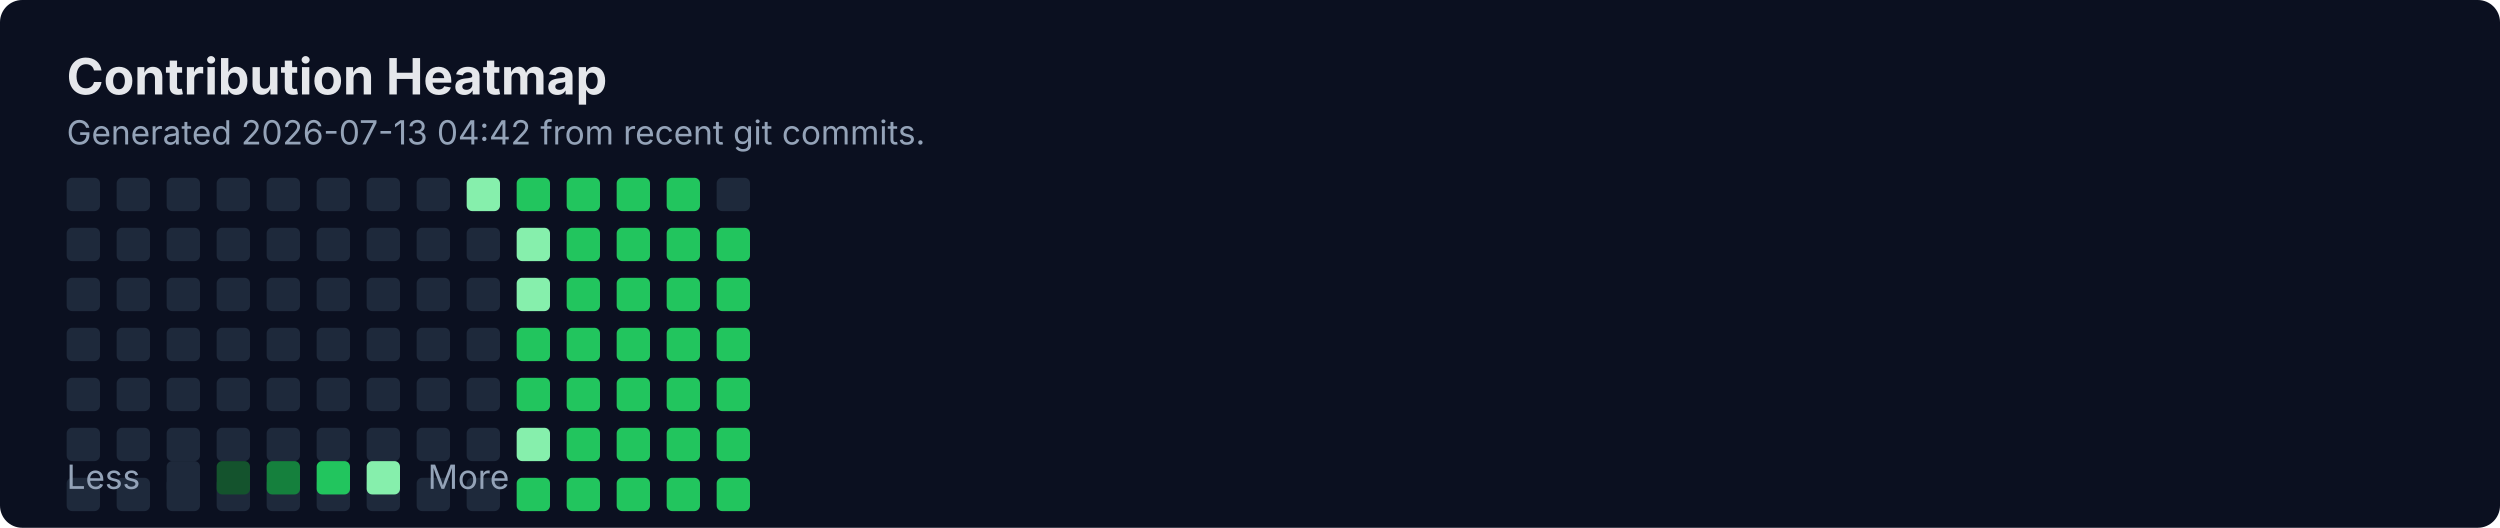
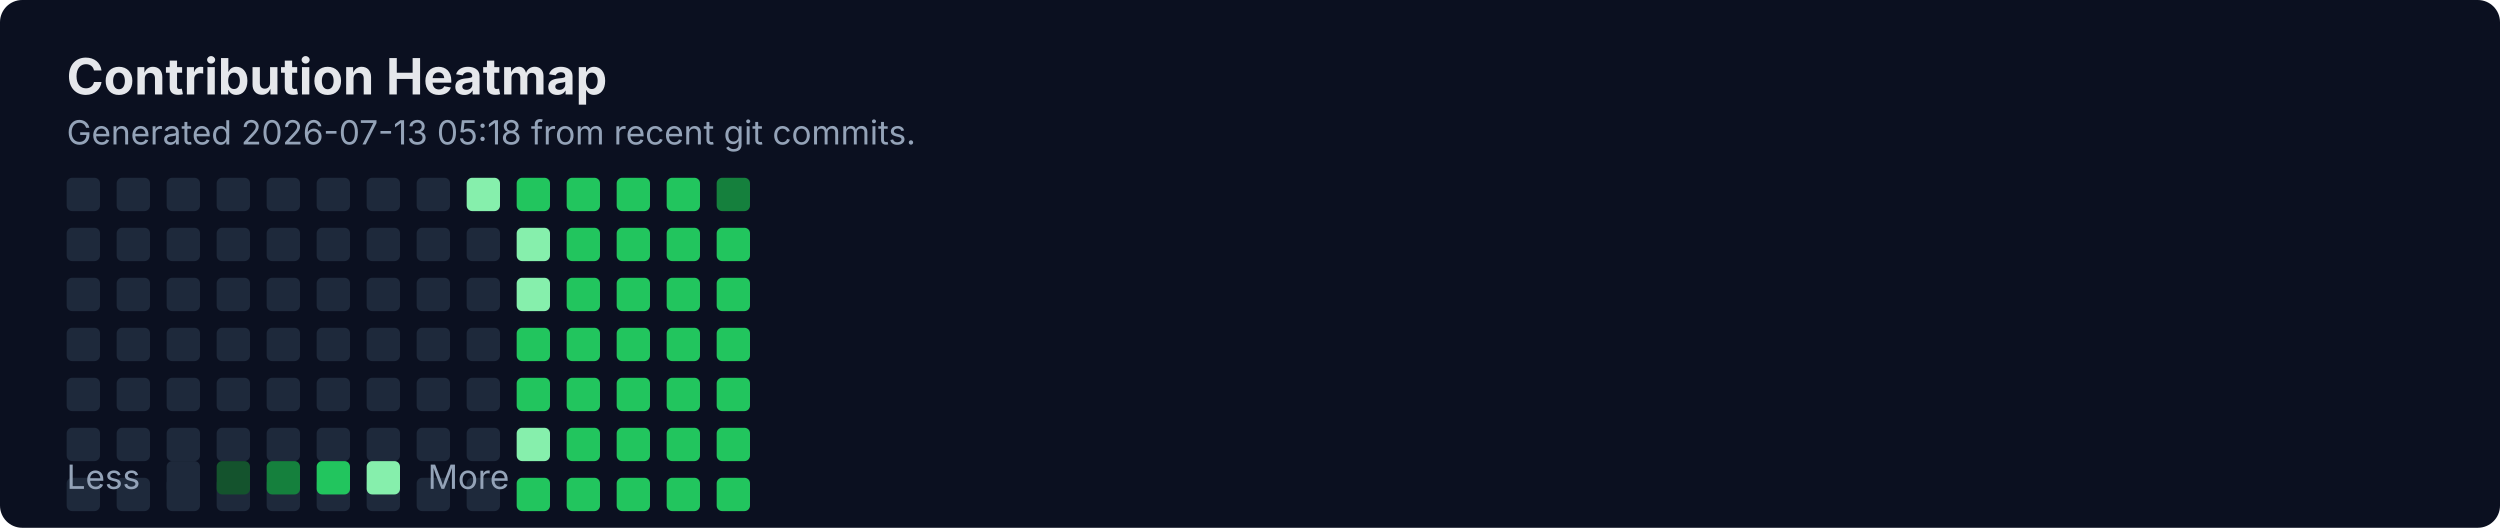
<svg xmlns="http://www.w3.org/2000/svg" width="900" height="190" viewBox="0 0 900 190" fill="none" role="img" aria-labelledby="title">
  <rect width="900" height="190" rx="8" fill="#0B1020" />
  <text x="24" y="34" fill="#E5E7EB" font-family="Inter, Segoe UI, Arial" font-size="18" font-weight="700">Contribution Heatmap</text>
-   <text x="24" y="52" fill="#94A3B8" font-family="Inter, Segoe UI, Arial" font-size="12">Generated 2026-07-13 04:42 from recent git commits.</text>
+   <text x="24" y="52" fill="#94A3B8" font-family="Inter, Segoe UI, Arial" font-size="12">Generated 2026-07-13 05:18 from recent git commits.</text>
  <rect x="24" y="82" width="12" height="12" rx="2" fill="#1E293B" />
  <rect x="24" y="100" width="12" height="12" rx="2" fill="#1E293B" />
  <rect x="24" y="118" width="12" height="12" rx="2" fill="#1E293B" />
  <rect x="24" y="136" width="12" height="12" rx="2" fill="#1E293B" />
  <rect x="24" y="154" width="12" height="12" rx="2" fill="#1E293B" />
  <rect x="24" y="172" width="12" height="12" rx="2" fill="#1E293B" />
  <rect x="24" y="64" width="12" height="12" rx="2" fill="#1E293B" />
  <rect x="42" y="82" width="12" height="12" rx="2" fill="#1E293B" />
  <rect x="42" y="100" width="12" height="12" rx="2" fill="#1E293B" />
  <rect x="42" y="118" width="12" height="12" rx="2" fill="#1E293B" />
  <rect x="42" y="136" width="12" height="12" rx="2" fill="#1E293B" />
  <rect x="42" y="154" width="12" height="12" rx="2" fill="#1E293B" />
  <rect x="42" y="172" width="12" height="12" rx="2" fill="#1E293B" />
  <rect x="42" y="64" width="12" height="12" rx="2" fill="#1E293B" />
  <rect x="60" y="82" width="12" height="12" rx="2" fill="#1E293B" />
  <rect x="60" y="100" width="12" height="12" rx="2" fill="#1E293B" />
  <rect x="60" y="118" width="12" height="12" rx="2" fill="#1E293B" />
  <rect x="60" y="136" width="12" height="12" rx="2" fill="#1E293B" />
  <rect x="60" y="154" width="12" height="12" rx="2" fill="#1E293B" />
  <rect x="60" y="172" width="12" height="12" rx="2" fill="#1E293B" />
  <rect x="60" y="64" width="12" height="12" rx="2" fill="#1E293B" />
  <rect x="78" y="82" width="12" height="12" rx="2" fill="#1E293B" />
  <rect x="78" y="100" width="12" height="12" rx="2" fill="#1E293B" />
  <rect x="78" y="118" width="12" height="12" rx="2" fill="#1E293B" />
  <rect x="78" y="136" width="12" height="12" rx="2" fill="#1E293B" />
  <rect x="78" y="154" width="12" height="12" rx="2" fill="#1E293B" />
  <rect x="78" y="172" width="12" height="12" rx="2" fill="#1E293B" />
  <rect x="78" y="64" width="12" height="12" rx="2" fill="#1E293B" />
  <rect x="96" y="82" width="12" height="12" rx="2" fill="#1E293B" />
  <rect x="96" y="100" width="12" height="12" rx="2" fill="#1E293B" />
  <rect x="96" y="118" width="12" height="12" rx="2" fill="#1E293B" />
  <rect x="96" y="136" width="12" height="12" rx="2" fill="#1E293B" />
  <rect x="96" y="154" width="12" height="12" rx="2" fill="#1E293B" />
  <rect x="96" y="172" width="12" height="12" rx="2" fill="#1E293B" />
  <rect x="96" y="64" width="12" height="12" rx="2" fill="#1E293B" />
  <rect x="114" y="82" width="12" height="12" rx="2" fill="#1E293B" />
  <rect x="114" y="100" width="12" height="12" rx="2" fill="#1E293B" />
  <rect x="114" y="118" width="12" height="12" rx="2" fill="#1E293B" />
  <rect x="114" y="136" width="12" height="12" rx="2" fill="#1E293B" />
  <rect x="114" y="154" width="12" height="12" rx="2" fill="#1E293B" />
  <rect x="114" y="172" width="12" height="12" rx="2" fill="#1E293B" />
  <rect x="114" y="64" width="12" height="12" rx="2" fill="#1E293B" />
  <rect x="132" y="82" width="12" height="12" rx="2" fill="#1E293B" />
  <rect x="132" y="100" width="12" height="12" rx="2" fill="#1E293B" />
  <rect x="132" y="118" width="12" height="12" rx="2" fill="#1E293B" />
  <rect x="132" y="136" width="12" height="12" rx="2" fill="#1E293B" />
  <rect x="132" y="154" width="12" height="12" rx="2" fill="#1E293B" />
  <rect x="132" y="172" width="12" height="12" rx="2" fill="#1E293B" />
  <rect x="132" y="64" width="12" height="12" rx="2" fill="#1E293B" />
  <rect x="150" y="82" width="12" height="12" rx="2" fill="#1E293B" />
  <rect x="150" y="100" width="12" height="12" rx="2" fill="#1E293B" />
  <rect x="150" y="118" width="12" height="12" rx="2" fill="#1E293B" />
  <rect x="150" y="136" width="12" height="12" rx="2" fill="#1E293B" />
  <rect x="150" y="154" width="12" height="12" rx="2" fill="#1E293B" />
  <rect x="150" y="172" width="12" height="12" rx="2" fill="#1E293B" />
  <rect x="150" y="64" width="12" height="12" rx="2" fill="#1E293B" />
  <rect x="168" y="82" width="12" height="12" rx="2" fill="#1E293B" />
  <rect x="168" y="100" width="12" height="12" rx="2" fill="#1E293B" />
  <rect x="168" y="118" width="12" height="12" rx="2" fill="#1E293B" />
  <rect x="168" y="136" width="12" height="12" rx="2" fill="#1E293B" />
  <rect x="168" y="154" width="12" height="12" rx="2" fill="#1E293B" />
  <rect x="168" y="172" width="12" height="12" rx="2" fill="#1E293B" />
  <rect x="168" y="64" width="12" height="12" rx="2" fill="#86EFAC" />
  <rect x="186" y="82" width="12" height="12" rx="2" fill="#86EFAC" />
  <rect x="186" y="100" width="12" height="12" rx="2" fill="#86EFAC" />
  <rect x="186" y="118" width="12" height="12" rx="2" fill="#22C55E" />
  <rect x="186" y="136" width="12" height="12" rx="2" fill="#22C55E" />
  <rect x="186" y="154" width="12" height="12" rx="2" fill="#86EFAC" />
  <rect x="186" y="172" width="12" height="12" rx="2" fill="#22C55E" />
  <rect x="186" y="64" width="12" height="12" rx="2" fill="#22C55E" />
  <rect x="204" y="82" width="12" height="12" rx="2" fill="#22C55E" />
  <rect x="204" y="100" width="12" height="12" rx="2" fill="#22C55E" />
  <rect x="204" y="118" width="12" height="12" rx="2" fill="#22C55E" />
  <rect x="204" y="136" width="12" height="12" rx="2" fill="#22C55E" />
  <rect x="204" y="154" width="12" height="12" rx="2" fill="#22C55E" />
  <rect x="204" y="172" width="12" height="12" rx="2" fill="#22C55E" />
  <rect x="204" y="64" width="12" height="12" rx="2" fill="#22C55E" />
  <rect x="222" y="82" width="12" height="12" rx="2" fill="#22C55E" />
  <rect x="222" y="100" width="12" height="12" rx="2" fill="#22C55E" />
  <rect x="222" y="118" width="12" height="12" rx="2" fill="#22C55E" />
  <rect x="222" y="136" width="12" height="12" rx="2" fill="#22C55E" />
  <rect x="222" y="154" width="12" height="12" rx="2" fill="#22C55E" />
  <rect x="222" y="172" width="12" height="12" rx="2" fill="#22C55E" />
  <rect x="222" y="64" width="12" height="12" rx="2" fill="#22C55E" />
  <rect x="240" y="82" width="12" height="12" rx="2" fill="#22C55E" />
  <rect x="240" y="100" width="12" height="12" rx="2" fill="#22C55E" />
  <rect x="240" y="118" width="12" height="12" rx="2" fill="#22C55E" />
  <rect x="240" y="136" width="12" height="12" rx="2" fill="#22C55E" />
  <rect x="240" y="154" width="12" height="12" rx="2" fill="#22C55E" />
  <rect x="240" y="172" width="12" height="12" rx="2" fill="#22C55E" />
  <rect x="240" y="64" width="12" height="12" rx="2" fill="#22C55E" />
  <rect x="258" y="82" width="12" height="12" rx="2" fill="#22C55E" />
  <rect x="258" y="100" width="12" height="12" rx="2" fill="#22C55E" />
  <rect x="258" y="118" width="12" height="12" rx="2" fill="#22C55E" />
  <rect x="258" y="136" width="12" height="12" rx="2" fill="#22C55E" />
  <rect x="258" y="154" width="12" height="12" rx="2" fill="#22C55E" />
  <rect x="258" y="172" width="12" height="12" rx="2" fill="#22C55E" />
-   <rect x="258" y="64" width="12" height="12" rx="2" fill="#1E293B" />
+   <rect x="258" y="64" width="12" height="12" rx="2" fill="#15803D" />
  <text x="24" y="176" fill="#94A3B8" font-family="Inter, Segoe UI, Arial" font-size="12">Less</text>
  <rect x="60" y="166" width="12" height="12" rx="2" fill="#1E293B" />
  <rect x="78" y="166" width="12" height="12" rx="2" fill="#14532D" />
  <rect x="96" y="166" width="12" height="12" rx="2" fill="#15803D" />
  <rect x="114" y="166" width="12" height="12" rx="2" fill="#22C55E" />
  <rect x="132" y="166" width="12" height="12" rx="2" fill="#86EFAC" />
  <text x="154" y="176" fill="#94A3B8" font-family="Inter, Segoe UI, Arial" font-size="12">More</text>
</svg>
